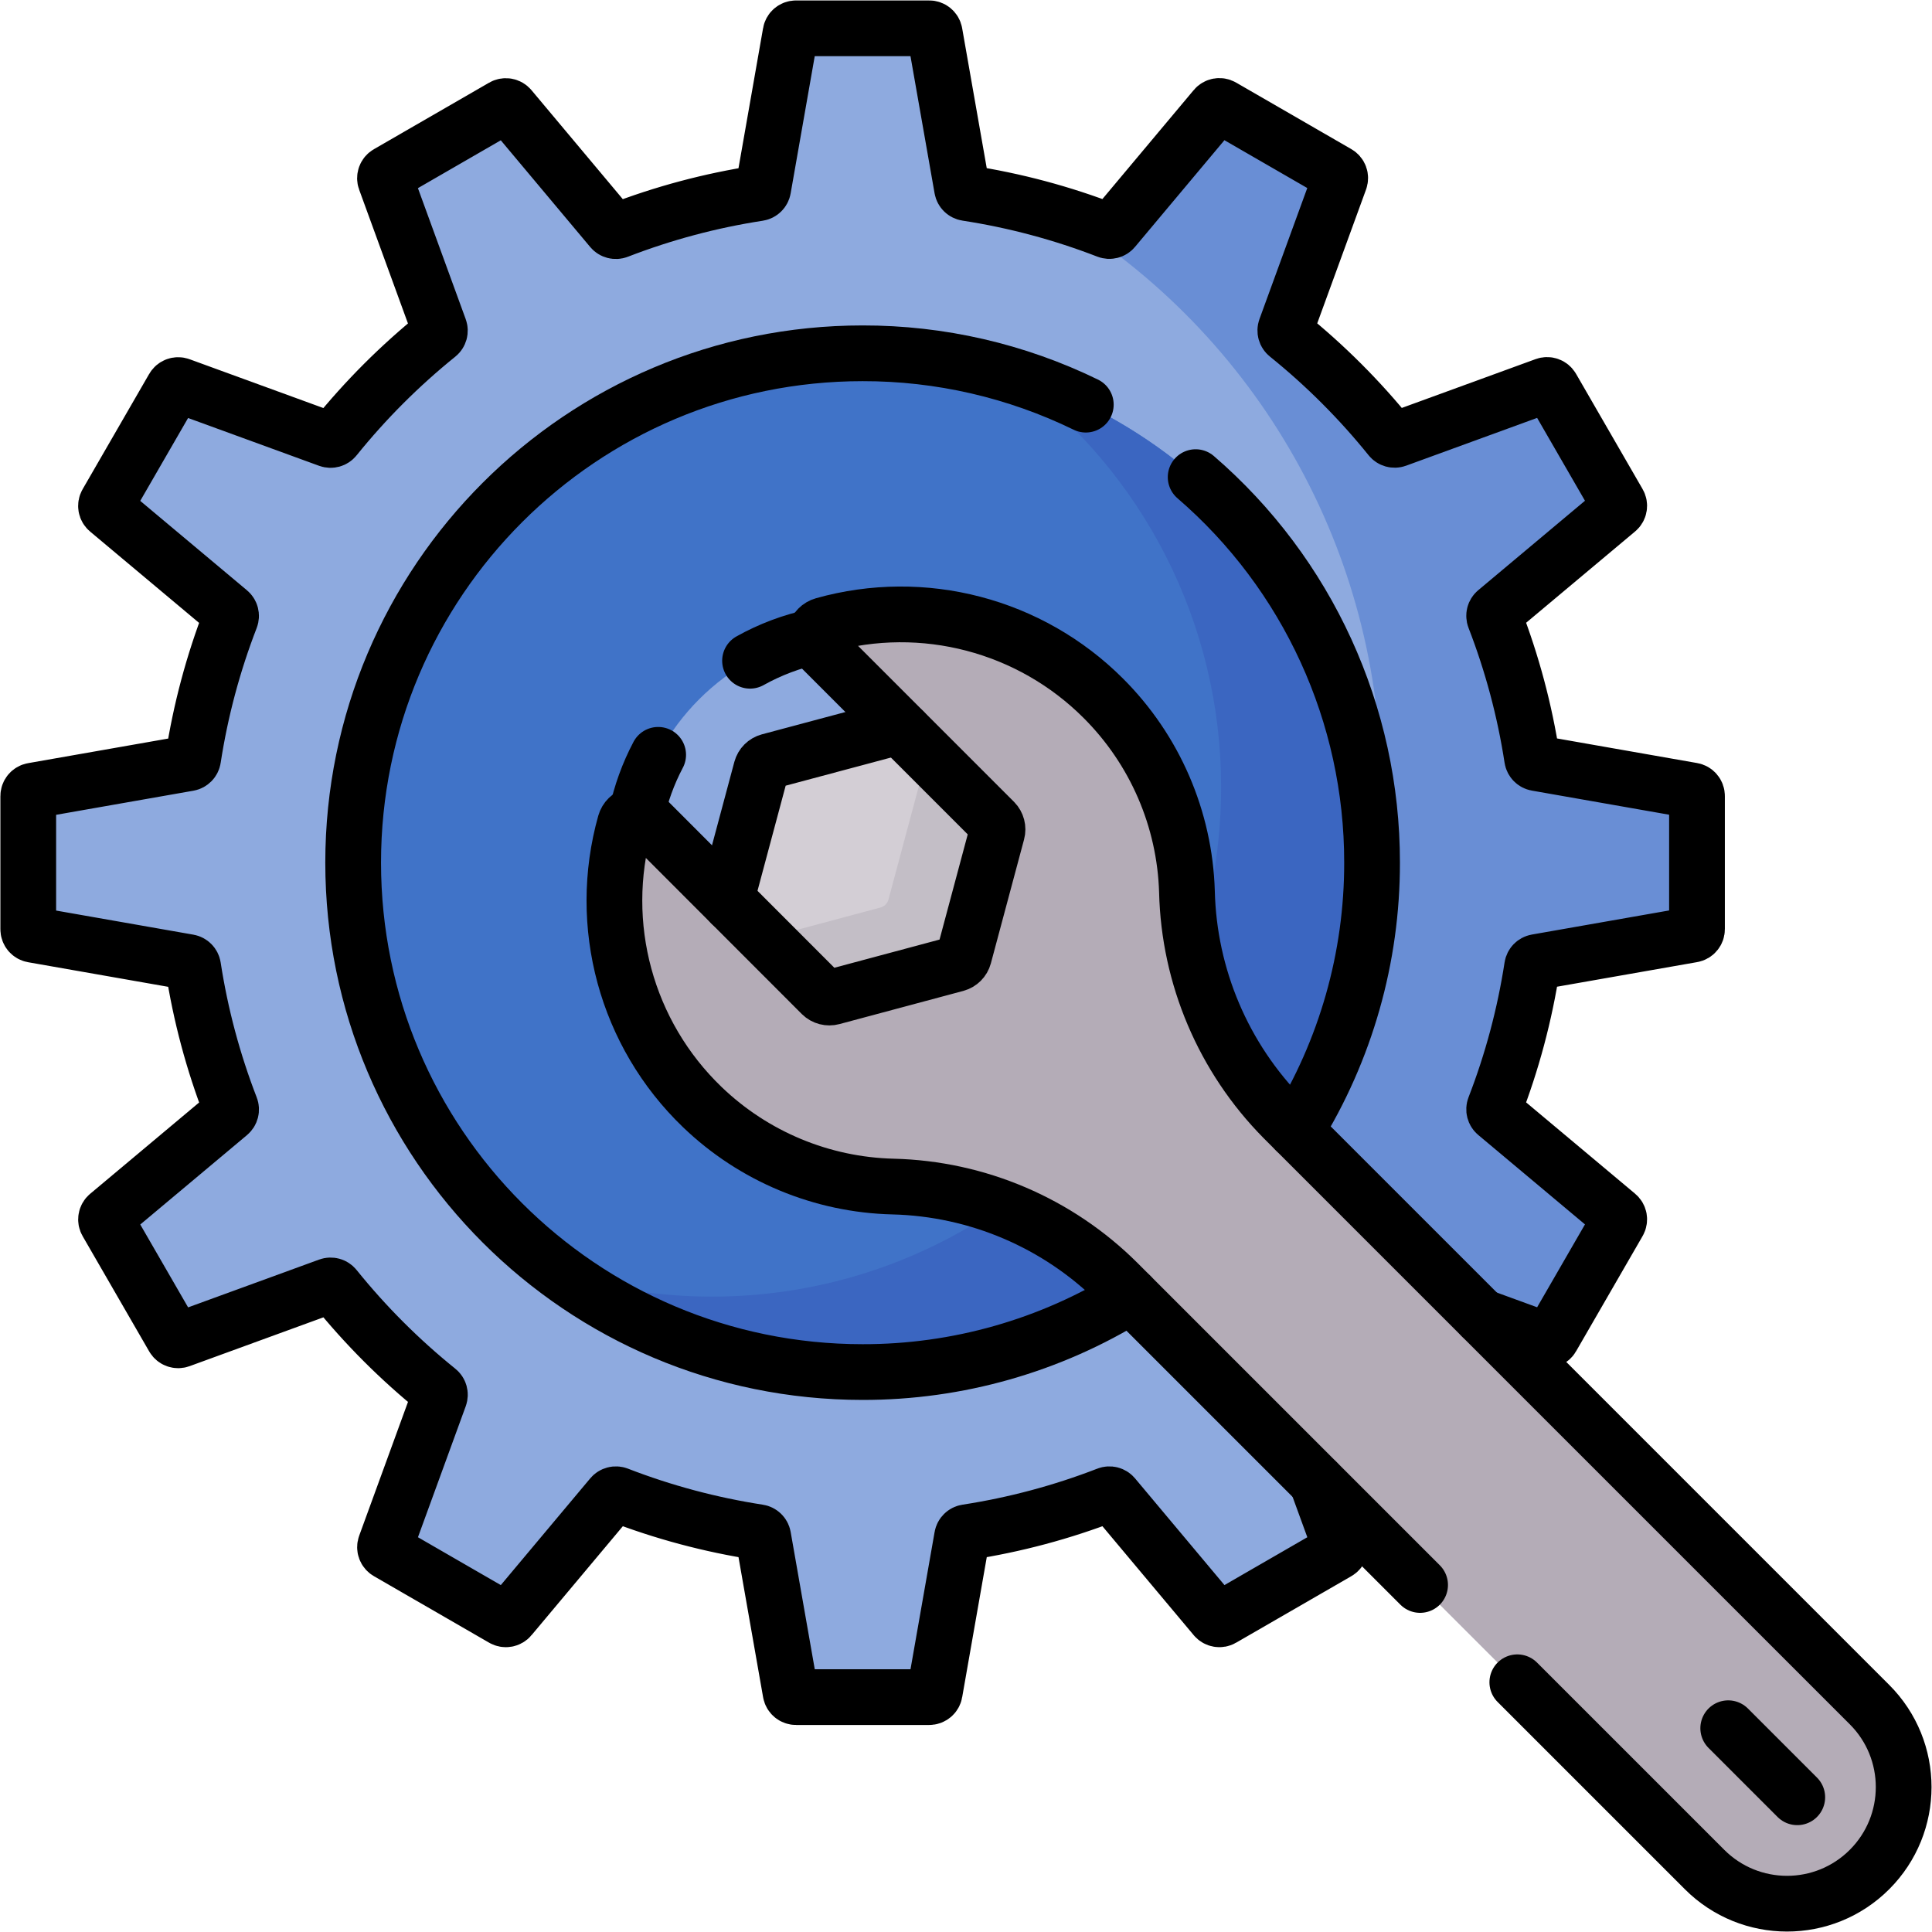
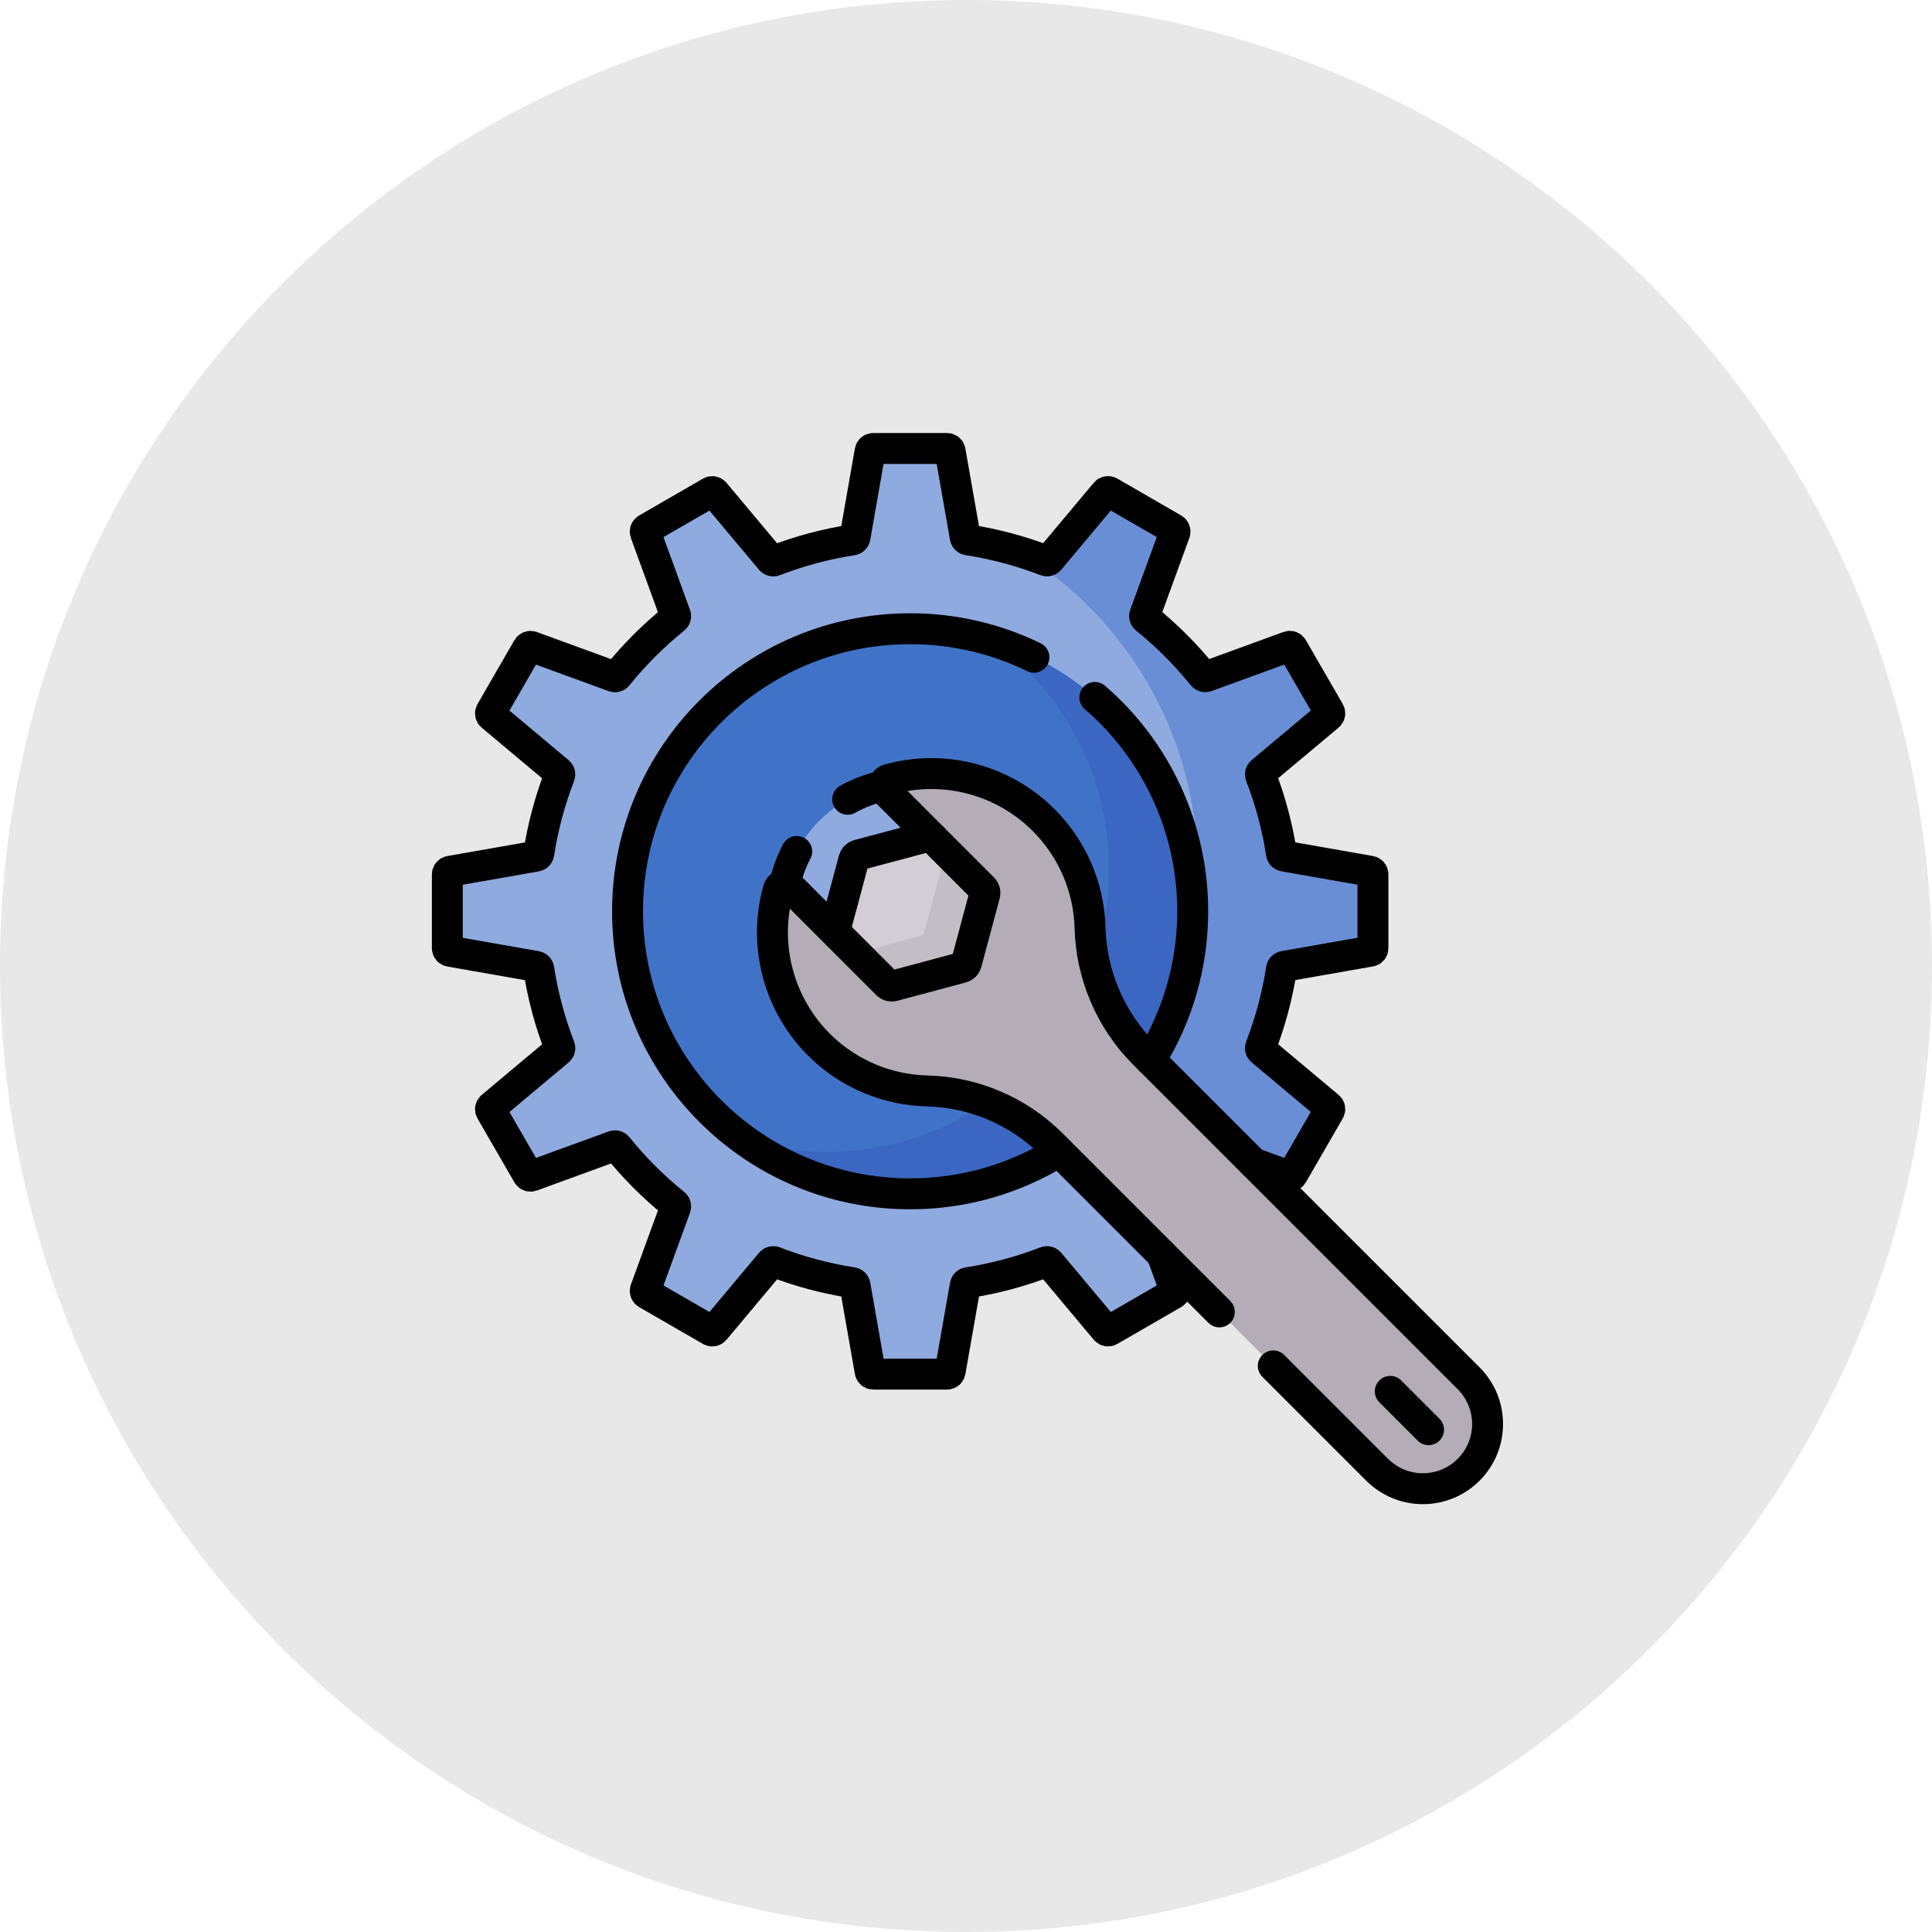
- <svg xmlns="http://www.w3.org/2000/svg" width="69.335" height="69.335" viewBox="0 0 69.335 69.335">
+ <svg xmlns="http://www.w3.org/2000/svg" width="125" height="125" viewBox="0 0 125 125">
  <defs>
    <clipPath id="clip-path">
      <path id="path4965" d="M0-682.665H69.335v69.335H0Z" transform="translate(0 682.665)" />
    </clipPath>
  </defs>
-   <g id="g4959" transform="translate(0 682.665)">
-     <g id="g4961" transform="translate(0 -682.665)">
-       <g id="g4963" clip-path="url(#clip-path)">
-         <g id="g4969" transform="translate(1.016 1.016)">
-           <path id="path4971" d="M-409.01-461.371l-7.138-7.138a11.837,11.837,0,0,0-8.064-3.449,10.237,10.237,0,0,1-6.848-2.853A10.272,10.272,0,0,1-433.829-485a.436.436,0,0,1,.727-.19l6.325,6.325a.4.4,0,0,0,.384.1l4.445-1.191a.4.4,0,0,0,.281-.281l1.191-4.445a.4.4,0,0,0-.1-.384l-6.325-6.325a.436.436,0,0,1,.193-.728,10.272,10.272,0,0,1,10.043,2.629,10.24,10.24,0,0,1,3,6.939,11.985,11.985,0,0,0,3.451,8.13l7.122,7.122,2.278.831a.2.2,0,0,0,.244-.089l2.387-4.134a.2.2,0,0,0-.045-.255l-4.344-3.64a.2.2,0,0,1-.058-.226,24.142,24.142,0,0,0,1.349-5.048.2.2,0,0,1,.163-.167l5.587-.981a.2.2,0,0,0,.167-.2v-4.774a.2.2,0,0,0-.167-.2l-5.587-.981a.2.2,0,0,1-.163-.167,24.14,24.14,0,0,0-1.349-5.048.2.2,0,0,1,.058-.226l4.344-3.64a.2.2,0,0,0,.045-.256l-2.387-4.134a.2.2,0,0,0-.244-.089l-5.332,1.945a.2.2,0,0,1-.225-.063,24.456,24.456,0,0,0-3.692-3.692.2.2,0,0,1-.063-.225l1.945-5.331a.2.2,0,0,0-.089-.244l-4.134-2.387a.2.2,0,0,0-.256.045l-3.64,4.344a.2.2,0,0,1-.226.058,24.144,24.144,0,0,0-5.048-1.348.2.2,0,0,1-.167-.163l-.981-5.587a.2.2,0,0,0-.2-.167h-4.774a.2.2,0,0,0-.2.167l-.981,5.587a.2.2,0,0,1-.167.163,24.141,24.141,0,0,0-5.048,1.348.2.2,0,0,1-.226-.058l-3.64-4.344a.2.2,0,0,0-.256-.045l-4.134,2.387a.2.2,0,0,0-.089.244l1.945,5.332a.2.2,0,0,1-.063.225,24.462,24.462,0,0,0-3.692,3.692.2.2,0,0,1-.225.063l-5.332-1.945a.2.2,0,0,0-.244.089l-2.387,4.134a.2.2,0,0,0,.045.256l4.344,3.64a.2.2,0,0,1,.058.226,24.141,24.141,0,0,0-1.348,5.048.2.2,0,0,1-.163.167l-5.587.981a.2.2,0,0,0-.167.2v4.774a.2.2,0,0,0,.167.2l5.587.981a.2.2,0,0,1,.163.167,24.132,24.132,0,0,0,1.349,5.048.2.2,0,0,1-.058.226l-4.344,3.64a.2.2,0,0,0-.045.255l2.387,4.135a.2.2,0,0,0,.244.089l5.332-1.945a.2.2,0,0,1,.225.063,24.453,24.453,0,0,0,3.692,3.692.2.2,0,0,1,.063.225l-1.945,5.332a.2.2,0,0,0,.089.244l4.134,2.387a.2.2,0,0,0,.256-.045l3.64-4.344a.2.2,0,0,1,.226-.058,24.138,24.138,0,0,0,5.048,1.349.2.2,0,0,1,.167.163l.981,5.587a.2.2,0,0,0,.2.167h4.774a.2.2,0,0,0,.2-.167l.981-5.587a.2.2,0,0,1,.167-.163,24.137,24.137,0,0,0,5.048-1.349.2.2,0,0,1,.226.058l3.64,4.344a.2.2,0,0,0,.256.045l4.134-2.387a.2.2,0,0,0,.089-.244Z" transform="translate(455.247 513.528)" fill="#8eaadf" />
-         </g>
-         <g id="g4973" transform="translate(37.931 3.807)">
-           <path id="path4975" d="M-201.689-217.3l-5.587-.981a.2.2,0,0,1-.163-.167,24.139,24.139,0,0,0-1.348-5.048.2.2,0,0,1,.058-.226l4.344-3.64a.2.2,0,0,0,.045-.255l-2.387-4.134a.2.2,0,0,0-.244-.089l-5.332,1.945a.2.2,0,0,1-.225-.063,24.453,24.453,0,0,0-3.692-3.692.2.2,0,0,1-.063-.225l1.945-5.332a.2.2,0,0,0-.089-.244l-4.134-2.387a.2.2,0,0,0-.256.045l-3.64,4.344a.2.2,0,0,1-.226.058q-.887-.344-1.808-.619a24.012,24.012,0,0,1,11.634,20.587,23.913,23.913,0,0,1-3.277,12.12l6.884,6.884,2.278.831a.2.2,0,0,0,.244-.089l2.387-4.134a.2.2,0,0,0-.045-.255l-4.344-3.64a.2.2,0,0,1-.058-.226,24.139,24.139,0,0,0,1.348-5.048.2.2,0,0,1,.163-.167l5.587-.981a.2.2,0,0,0,.167-.2V-217.1a.2.2,0,0,0-.167-.2" transform="translate(224.489 241.863)" fill="#698ed5" />
-         </g>
-         <g id="g4977" transform="translate(12.674 12.674)">
-           <path id="path4979" d="M-242.743-295.106a11.837,11.837,0,0,0-8.064-3.449,10.237,10.237,0,0,1-6.848-2.853,10.272,10.272,0,0,1-2.77-10.184.436.436,0,0,1,.727-.19l6.325,6.325a.4.4,0,0,0,.384.1l4.445-1.191a.4.4,0,0,0,.281-.281l1.191-4.445a.4.4,0,0,0-.1-.384l-6.325-6.325a.436.436,0,0,1,.193-.728,10.272,10.272,0,0,1,10.043,2.629,10.24,10.24,0,0,1,3,6.939,11.985,11.985,0,0,0,3.451,8.13l.453.453a18.2,18.2,0,0,0,2.738-9.626A18.283,18.283,0,0,0-251.9-328.467a18.283,18.283,0,0,0-18.283,18.283A18.283,18.283,0,0,0-251.9-291.9a18.2,18.2,0,0,0,9.626-2.738Z" transform="translate(270.185 328.467)" fill="#4073c8" />
-         </g>
-         <g id="g4981" transform="translate(20.192 43.325)">
-           <path id="path4983" d="M-138.831,0a18.2,18.2,0,0,1-10.346,3.207,18.268,18.268,0,0,1-5.349-.8,18.2,18.2,0,0,0,10.765,3.5,18.2,18.2,0,0,0,9.626-2.738l-.468-.468A11.759,11.759,0,0,0-138.831,0" transform="translate(154.525)" fill="#3b66c1" />
-         </g>
-         <g id="g4985" transform="translate(36.304 13.468)">
-           <path id="path4987" d="M0,0A18.258,18.258,0,0,1,7.519,14.781a18.26,18.26,0,0,1-.972,5.9,11.817,11.817,0,0,0,3.2,5.985l.453.453a18.2,18.2,0,0,0,2.738-9.626A18.291,18.291,0,0,0,0,0" fill="#3b66c1" />
-         </g>
-         <g id="g4989" transform="translate(22.844 22.844)">
-           <path id="path4991" d="M-2.8-57.629,3.522-51.3a.4.4,0,0,0,.384.1L8.35-52.393a.4.4,0,0,0,.281-.281l1.191-4.445a.4.4,0,0,0-.1-.384L3.395-63.827a.428.428,0,0,1-.127-.317A8.3,8.3,0,0,0-3.12-57.756a.429.429,0,0,1,.317.127" transform="translate(3.12 64.144)" fill="#8eaadf" />
-         </g>
-         <g id="g4993" transform="translate(26.115 26.115)">
-           <path id="path4995" d="M-84.639-29.814l-3.254-3.254a.4.4,0,0,0-.384-.1l-4.445,1.191A.4.4,0,0,0-93-31.7l-1.191,4.445a.4.4,0,0,0,.1.384l3.254,3.254a.4.4,0,0,0,.384.1l4.445-1.191a.4.4,0,0,0,.281-.281l1.191-4.445a.4.4,0,0,0-.1-.384" transform="translate(94.207 33.184)" fill="#d3ced5" />
-         </g>
-         <g id="g4997" transform="translate(27.473 26.115)">
-           <path id="path4999" d="M-72.624-29.814l-3.254-3.254a.4.4,0,0,0-.384-.1l-.312.084,1.242,1.242a.4.4,0,0,1,.1.384l-1.191,4.445a.4.4,0,0,1-.281.281l-4.132,1.107,2.012,2.012a.4.4,0,0,0,.384.1l4.445-1.191a.4.4,0,0,0,.281-.281l1.191-4.445a.4.4,0,0,0-.1-.384" transform="translate(80.834 33.184)" fill="#c3bec6" />
-         </g>
-         <g id="g5001" transform="translate(22.052 22.052)">
-           <path id="path5003" d="M-155.172-26.623a10.272,10.272,0,0,0-10.043-2.629.436.436,0,0,0-.193.728l6.325,6.325a.4.4,0,0,1,.1.384l-1.191,4.445a.4.4,0,0,1-.281.281L-164.9-15.9a.4.4,0,0,1-.384-.1l-6.325-6.325a.436.436,0,0,0-.727.19,10.272,10.272,0,0,0,2.77,10.184A10.237,10.237,0,0,0-162.715-9.1a11.837,11.837,0,0,1,8.064,3.449l21.059,21.059a4.185,4.185,0,0,0,5.919,0,4.185,4.185,0,0,0,0-5.919l-21.044-21.044a11.983,11.983,0,0,1-3.451-8.13,10.24,10.24,0,0,0-3-6.939" transform="translate(172.714 29.633)" fill="#b4acb7" />
-         </g>
-         <g id="g5005" transform="translate(26.115 26.115)">
-           <path id="path5007" d="M-55.855-1.03a.4.4,0,0,0-.384-.1L-60.684.058a.4.4,0,0,0-.281.281l-1.191,4.445a.4.4,0,0,0,.1.384" transform="translate(62.17 1.147)" fill="none" stroke="#000" stroke-linecap="round" stroke-linejoin="round" stroke-miterlimit="10" stroke-width="2" />
-         </g>
-         <g id="g5009" transform="translate(22.052 22.052)">
-           <path id="path5011" d="M-286.621-338.983l6.72,6.72a4.185,4.185,0,0,0,5.919,0,4.185,4.185,0,0,0,0-5.919l-21.044-21.044a11.984,11.984,0,0,1-3.451-8.13,10.24,10.24,0,0,0-3-6.939,10.272,10.272,0,0,0-10.043-2.629.436.436,0,0,0-.193.728l6.324,6.325a.4.4,0,0,1,.1.384l-1.191,4.445a.4.4,0,0,1-.281.281l-4.445,1.191a.4.4,0,0,1-.384-.1L-317.914-370a.436.436,0,0,0-.727.19,10.272,10.272,0,0,0,2.77,10.184,10.237,10.237,0,0,0,6.848,2.853,11.837,11.837,0,0,1,8.064,3.449l10.849,10.849" transform="translate(319.022 377.304)" fill="none" stroke="#000" stroke-linecap="round" stroke-linejoin="round" stroke-miterlimit="10" stroke-width="2" />
-         </g>
-         <g id="g5013" transform="translate(12.674 12.674)">
-           <path id="path5015" d="M-232.584-16.3a18.211,18.211,0,0,0-8.01-1.843A18.283,18.283,0,0,0-258.877.135a18.283,18.283,0,0,0,18.283,18.283,18.2,18.2,0,0,0,9.626-2.738" transform="translate(258.877 18.148)" fill="none" stroke="#000" stroke-linecap="round" stroke-linejoin="round" stroke-miterlimit="10" stroke-width="2" />
-         </g>
-         <g id="g5017" transform="translate(42.909 17.121)">
-           <path id="path5019" d="M-31.784-207.54a18.2,18.2,0,0,0,2.738-9.626A18.241,18.241,0,0,0-35.377-231" transform="translate(35.377 231.002)" fill="none" stroke="#000" stroke-linecap="round" stroke-linejoin="round" stroke-miterlimit="10" stroke-width="2" />
-         </g>
-         <g id="g5021" transform="translate(1.016 1.016)">
-           <path id="path5023" d="M-461.371-409.01l2.278.831a.2.2,0,0,0,.244-.089l2.387-4.134a.2.2,0,0,0-.045-.256l-4.344-3.64a.2.2,0,0,1-.058-.226,24.142,24.142,0,0,0,1.349-5.048.2.2,0,0,1,.163-.167l5.587-.981a.2.2,0,0,0,.167-.2v-4.774a.2.2,0,0,0-.167-.2l-5.587-.981a.2.2,0,0,1-.163-.167,24.14,24.14,0,0,0-1.349-5.048.2.2,0,0,1,.058-.226l4.344-3.64a.2.2,0,0,0,.045-.256l-2.387-4.134a.2.2,0,0,0-.244-.089l-5.332,1.945a.2.2,0,0,1-.225-.063,24.456,24.456,0,0,0-3.692-3.692.2.2,0,0,1-.063-.225l1.945-5.332a.2.2,0,0,0-.089-.244l-4.134-2.387a.2.2,0,0,0-.255.045l-3.64,4.344a.2.2,0,0,1-.226.058,24.144,24.144,0,0,0-5.048-1.348.2.2,0,0,1-.167-.163L-481-455.08a.2.2,0,0,0-.2-.167h-4.774a.2.2,0,0,0-.2.167l-.981,5.587a.2.2,0,0,1-.167.163,24.141,24.141,0,0,0-5.048,1.348.2.2,0,0,1-.226-.058l-3.64-4.344a.2.2,0,0,0-.256-.045l-4.134,2.387a.2.2,0,0,0-.089.244l1.945,5.332a.2.2,0,0,1-.063.225,24.46,24.46,0,0,0-3.692,3.692.2.2,0,0,1-.225.063l-5.331-1.945a.2.2,0,0,0-.244.089l-2.387,4.134a.2.2,0,0,0,.045.256l4.344,3.64a.2.2,0,0,1,.058.226,24.141,24.141,0,0,0-1.348,5.048.2.2,0,0,1-.163.167l-5.587.981a.2.2,0,0,0-.167.2v4.774a.2.2,0,0,0,.167.2l5.587.981a.2.2,0,0,1,.163.167,24.132,24.132,0,0,0,1.349,5.048.2.2,0,0,1-.058.226l-4.344,3.64a.2.2,0,0,0-.045.256l2.387,4.134a.2.2,0,0,0,.244.089l5.331-1.945a.2.2,0,0,1,.225.063,24.453,24.453,0,0,0,3.692,3.692.2.2,0,0,1,.063.225l-1.945,5.332a.2.2,0,0,0,.089.244l4.134,2.387a.2.2,0,0,0,.256-.045l3.64-4.344a.2.2,0,0,1,.226-.058,24.138,24.138,0,0,0,5.048,1.349.2.2,0,0,1,.167.163l.981,5.587a.2.2,0,0,0,.2.167h4.774a.2.2,0,0,0,.2-.167l.981-5.587a.2.2,0,0,1,.167-.163,24.138,24.138,0,0,0,5.048-1.349.2.2,0,0,1,.226.058l3.64,4.344a.2.2,0,0,0,.255.045l4.135-2.387a.2.2,0,0,0,.089-.244l-.831-2.278" transform="translate(513.528 455.247)" fill="none" stroke="#000" stroke-linecap="round" stroke-linejoin="round" stroke-miterlimit="10" stroke-width="2" />
-         </g>
-         <g id="g5025" transform="translate(62.022 62.022)">
-           <path id="path5027" d="M0,0,2.478,2.478" fill="none" stroke="#000" stroke-linecap="round" stroke-linejoin="round" stroke-miterlimit="10" stroke-width="2" />
-         </g>
-         <g id="g5029" transform="translate(22.844 27.089)">
-           <path id="path5031" d="M-6.86,0a8.238,8.238,0,0,0-.776,2.142" transform="translate(7.636)" fill="none" stroke="#000" stroke-linecap="round" stroke-linejoin="round" stroke-miterlimit="10" stroke-width="2" />
-         </g>
-         <g id="g5033" transform="translate(26.917 22.844)">
-           <path id="path5035" d="M-20.471,0a8.242,8.242,0,0,0-2.314.869" transform="translate(22.785)" fill="none" stroke="#000" stroke-linecap="round" stroke-linejoin="round" stroke-miterlimit="10" stroke-width="2" />
+   <g id="Group_1118042" data-name="Group 1118042" transform="translate(-685.737 -4621.57)">
+     <circle id="Ellipse_11953" data-name="Ellipse 11953" cx="62.5" cy="62.5" r="62.5" transform="translate(685.737 4621.57)" fill="#e8e8e8" />
+     <g id="Group_1118040" data-name="Group 1118040">
+       <g id="g4959" transform="translate(713.665 5332.235)">
+         <g id="g4961" transform="translate(0 -682.665)">
+           <g id="g4963" clip-path="url(#clip-path)">
+             <g id="g4969" transform="translate(1.016 1.016)">
+               <path id="path4971" d="M-409.01-461.371l-7.138-7.138a11.837,11.837,0,0,0-8.064-3.449,10.237,10.237,0,0,1-6.848-2.853A10.272,10.272,0,0,1-433.829-485a.436.436,0,0,1,.727-.19l6.325,6.325a.4.4,0,0,0,.384.1l4.445-1.191a.4.4,0,0,0,.281-.281l1.191-4.445a.4.4,0,0,0-.1-.384l-6.325-6.325a.436.436,0,0,1,.193-.728,10.272,10.272,0,0,1,10.043,2.629,10.24,10.24,0,0,1,3,6.939,11.985,11.985,0,0,0,3.451,8.13l7.122,7.122,2.278.831a.2.2,0,0,0,.244-.089l2.387-4.134a.2.2,0,0,0-.045-.255l-4.344-3.64a.2.2,0,0,1-.058-.226,24.142,24.142,0,0,0,1.349-5.048.2.2,0,0,1,.163-.167l5.587-.981a.2.2,0,0,0,.167-.2v-4.774a.2.2,0,0,0-.167-.2l-5.587-.981a.2.2,0,0,1-.163-.167,24.14,24.14,0,0,0-1.349-5.048.2.2,0,0,1,.058-.226l4.344-3.64a.2.2,0,0,0,.045-.256l-2.387-4.134a.2.2,0,0,0-.244-.089l-5.332,1.945a.2.2,0,0,1-.225-.063,24.456,24.456,0,0,0-3.692-3.692.2.2,0,0,1-.063-.225l1.945-5.331a.2.2,0,0,0-.089-.244l-4.134-2.387a.2.2,0,0,0-.256.045l-3.64,4.344a.2.2,0,0,1-.226.058,24.144,24.144,0,0,0-5.048-1.348.2.2,0,0,1-.167-.163l-.981-5.587a.2.2,0,0,0-.2-.167h-4.774a.2.2,0,0,0-.2.167l-.981,5.587a.2.2,0,0,1-.167.163,24.141,24.141,0,0,0-5.048,1.348.2.2,0,0,1-.226-.058l-3.64-4.344a.2.2,0,0,0-.256-.045l-4.134,2.387a.2.2,0,0,0-.089.244l1.945,5.332a.2.2,0,0,1-.063.225,24.462,24.462,0,0,0-3.692,3.692.2.2,0,0,1-.225.063l-5.332-1.945a.2.2,0,0,0-.244.089l-2.387,4.134a.2.2,0,0,0,.045.256l4.344,3.64a.2.2,0,0,1,.058.226,24.141,24.141,0,0,0-1.348,5.048.2.2,0,0,1-.163.167l-5.587.981a.2.2,0,0,0-.167.2v4.774a.2.2,0,0,0,.167.2l5.587.981a.2.2,0,0,1,.163.167,24.132,24.132,0,0,0,1.349,5.048.2.2,0,0,1-.058.226l-4.344,3.64a.2.2,0,0,0-.045.255l2.387,4.135a.2.2,0,0,0,.244.089l5.332-1.945a.2.2,0,0,1,.225.063,24.453,24.453,0,0,0,3.692,3.692.2.2,0,0,1,.063.225l-1.945,5.332a.2.2,0,0,0,.089.244l4.134,2.387a.2.2,0,0,0,.256-.045l3.64-4.344a.2.2,0,0,1,.226-.058,24.138,24.138,0,0,0,5.048,1.349.2.2,0,0,1,.167.163l.981,5.587a.2.2,0,0,0,.2.167h4.774a.2.2,0,0,0,.2-.167l.981-5.587a.2.2,0,0,1,.167-.163,24.137,24.137,0,0,0,5.048-1.349.2.2,0,0,1,.226.058l3.64,4.344a.2.2,0,0,0,.256.045l4.134-2.387a.2.2,0,0,0,.089-.244Z" transform="translate(455.247 513.528)" fill="#8eaadf" />
+             </g>
+             <g id="g4973" transform="translate(37.931 3.807)">
+               <path id="path4975" d="M-201.689-217.3l-5.587-.981a.2.2,0,0,1-.163-.167,24.139,24.139,0,0,0-1.348-5.048.2.2,0,0,1,.058-.226l4.344-3.64a.2.2,0,0,0,.045-.255l-2.387-4.134a.2.2,0,0,0-.244-.089l-5.332,1.945a.2.2,0,0,1-.225-.063,24.453,24.453,0,0,0-3.692-3.692.2.2,0,0,1-.063-.225l1.945-5.332a.2.2,0,0,0-.089-.244l-4.134-2.387a.2.2,0,0,0-.256.045l-3.64,4.344a.2.2,0,0,1-.226.058q-.887-.344-1.808-.619a24.012,24.012,0,0,1,11.634,20.587,23.913,23.913,0,0,1-3.277,12.12l6.884,6.884,2.278.831a.2.2,0,0,0,.244-.089l2.387-4.134a.2.2,0,0,0-.045-.255l-4.344-3.64a.2.2,0,0,1-.058-.226,24.139,24.139,0,0,0,1.348-5.048.2.2,0,0,1,.163-.167l5.587-.981a.2.2,0,0,0,.167-.2V-217.1a.2.2,0,0,0-.167-.2" transform="translate(224.489 241.863)" fill="#698ed5" />
+             </g>
+             <g id="g4977" transform="translate(12.674 12.674)">
+               <path id="path4979" d="M-242.743-295.106a11.837,11.837,0,0,0-8.064-3.449,10.237,10.237,0,0,1-6.848-2.853,10.272,10.272,0,0,1-2.77-10.184.436.436,0,0,1,.727-.19l6.325,6.325a.4.4,0,0,0,.384.1l4.445-1.191a.4.4,0,0,0,.281-.281l1.191-4.445a.4.4,0,0,0-.1-.384l-6.325-6.325a.436.436,0,0,1,.193-.728,10.272,10.272,0,0,1,10.043,2.629,10.24,10.24,0,0,1,3,6.939,11.985,11.985,0,0,0,3.451,8.13l.453.453a18.2,18.2,0,0,0,2.738-9.626A18.283,18.283,0,0,0-251.9-328.467a18.283,18.283,0,0,0-18.283,18.283A18.283,18.283,0,0,0-251.9-291.9a18.2,18.2,0,0,0,9.626-2.738Z" transform="translate(270.185 328.467)" fill="#4073c8" />
+             </g>
+             <g id="g4981" transform="translate(20.192 43.325)">
+               <path id="path4983" d="M-138.831,0a18.2,18.2,0,0,1-10.346,3.207,18.268,18.268,0,0,1-5.349-.8,18.2,18.2,0,0,0,10.765,3.5,18.2,18.2,0,0,0,9.626-2.738l-.468-.468A11.759,11.759,0,0,0-138.831,0" transform="translate(154.525)" fill="#3b66c1" />
+             </g>
+             <g id="g4985" transform="translate(36.304 13.468)">
+               <path id="path4987" d="M0,0A18.258,18.258,0,0,1,7.519,14.781a18.26,18.26,0,0,1-.972,5.9,11.817,11.817,0,0,0,3.2,5.985l.453.453a18.2,18.2,0,0,0,2.738-9.626A18.291,18.291,0,0,0,0,0" fill="#3b66c1" />
+             </g>
+             <g id="g4989" transform="translate(22.844 22.844)">
+               <path id="path4991" d="M-2.8-57.629,3.522-51.3a.4.4,0,0,0,.384.1L8.35-52.393a.4.4,0,0,0,.281-.281l1.191-4.445a.4.4,0,0,0-.1-.384L3.395-63.827a.428.428,0,0,1-.127-.317A8.3,8.3,0,0,0-3.12-57.756a.429.429,0,0,1,.317.127" transform="translate(3.12 64.144)" fill="#8eaadf" />
+             </g>
+             <g id="g4993" transform="translate(26.115 26.115)">
+               <path id="path4995" d="M-84.639-29.814l-3.254-3.254a.4.4,0,0,0-.384-.1l-4.445,1.191A.4.4,0,0,0-93-31.7l-1.191,4.445a.4.4,0,0,0,.1.384l3.254,3.254a.4.4,0,0,0,.384.1l4.445-1.191a.4.4,0,0,0,.281-.281l1.191-4.445a.4.4,0,0,0-.1-.384" transform="translate(94.207 33.184)" fill="#d3ced5" />
+             </g>
+             <g id="g4997" transform="translate(27.473 26.115)">
+               <path id="path4999" d="M-72.624-29.814l-3.254-3.254a.4.4,0,0,0-.384-.1l-.312.084,1.242,1.242a.4.4,0,0,1,.1.384l-1.191,4.445a.4.4,0,0,1-.281.281l-4.132,1.107,2.012,2.012a.4.4,0,0,0,.384.1l4.445-1.191a.4.4,0,0,0,.281-.281l1.191-4.445a.4.4,0,0,0-.1-.384" transform="translate(80.834 33.184)" fill="#c3bec6" />
+             </g>
+             <g id="g5001" transform="translate(22.052 22.052)">
+               <path id="path5003" d="M-155.172-26.623a10.272,10.272,0,0,0-10.043-2.629.436.436,0,0,0-.193.728l6.325,6.325a.4.4,0,0,1,.1.384l-1.191,4.445a.4.4,0,0,1-.281.281L-164.9-15.9a.4.4,0,0,1-.384-.1l-6.325-6.325a.436.436,0,0,0-.727.19,10.272,10.272,0,0,0,2.77,10.184A10.237,10.237,0,0,0-162.715-9.1a11.837,11.837,0,0,1,8.064,3.449l21.059,21.059a4.185,4.185,0,0,0,5.919,0,4.185,4.185,0,0,0,0-5.919l-21.044-21.044a11.983,11.983,0,0,1-3.451-8.13,10.24,10.24,0,0,0-3-6.939" transform="translate(172.714 29.633)" fill="#b4acb7" />
+             </g>
+             <g id="g5005" transform="translate(26.115 26.115)">
+               <path id="path5007" d="M-55.855-1.03a.4.4,0,0,0-.384-.1L-60.684.058a.4.4,0,0,0-.281.281l-1.191,4.445a.4.4,0,0,0,.1.384" transform="translate(62.17 1.147)" fill="none" stroke="#000" stroke-linecap="round" stroke-linejoin="round" stroke-miterlimit="10" stroke-width="2" />
+             </g>
+             <g id="g5009" transform="translate(22.052 22.052)">
+               <path id="path5011" d="M-286.621-338.983l6.72,6.72a4.185,4.185,0,0,0,5.919,0,4.185,4.185,0,0,0,0-5.919l-21.044-21.044a11.984,11.984,0,0,1-3.451-8.13,10.24,10.24,0,0,0-3-6.939,10.272,10.272,0,0,0-10.043-2.629.436.436,0,0,0-.193.728l6.324,6.325a.4.4,0,0,1,.1.384l-1.191,4.445a.4.4,0,0,1-.281.281l-4.445,1.191a.4.4,0,0,1-.384-.1L-317.914-370a.436.436,0,0,0-.727.19,10.272,10.272,0,0,0,2.77,10.184,10.237,10.237,0,0,0,6.848,2.853,11.837,11.837,0,0,1,8.064,3.449l10.849,10.849" transform="translate(319.022 377.304)" fill="none" stroke="#000" stroke-linecap="round" stroke-linejoin="round" stroke-miterlimit="10" stroke-width="2" />
+             </g>
+             <g id="g5013" transform="translate(12.674 12.674)">
+               <path id="path5015" d="M-232.584-16.3a18.211,18.211,0,0,0-8.01-1.843A18.283,18.283,0,0,0-258.877.135a18.283,18.283,0,0,0,18.283,18.283,18.2,18.2,0,0,0,9.626-2.738" transform="translate(258.877 18.148)" fill="none" stroke="#000" stroke-linecap="round" stroke-linejoin="round" stroke-miterlimit="10" stroke-width="2" />
+             </g>
+             <g id="g5017" transform="translate(42.909 17.121)">
+               <path id="path5019" d="M-31.784-207.54a18.2,18.2,0,0,0,2.738-9.626A18.241,18.241,0,0,0-35.377-231" transform="translate(35.377 231.002)" fill="none" stroke="#000" stroke-linecap="round" stroke-linejoin="round" stroke-miterlimit="10" stroke-width="2" />
+             </g>
+             <g id="g5021" transform="translate(1.016 1.016)">
+               <path id="path5023" d="M-461.371-409.01l2.278.831a.2.2,0,0,0,.244-.089l2.387-4.134a.2.2,0,0,0-.045-.256l-4.344-3.64a.2.2,0,0,1-.058-.226,24.142,24.142,0,0,0,1.349-5.048.2.2,0,0,1,.163-.167l5.587-.981a.2.2,0,0,0,.167-.2v-4.774a.2.2,0,0,0-.167-.2l-5.587-.981a.2.2,0,0,1-.163-.167,24.14,24.14,0,0,0-1.349-5.048.2.2,0,0,1,.058-.226l4.344-3.64a.2.2,0,0,0,.045-.256l-2.387-4.134a.2.2,0,0,0-.244-.089l-5.332,1.945a.2.2,0,0,1-.225-.063,24.456,24.456,0,0,0-3.692-3.692.2.2,0,0,1-.063-.225l1.945-5.332a.2.2,0,0,0-.089-.244l-4.134-2.387a.2.2,0,0,0-.255.045l-3.64,4.344a.2.2,0,0,1-.226.058,24.144,24.144,0,0,0-5.048-1.348.2.2,0,0,1-.167-.163L-481-455.08a.2.2,0,0,0-.2-.167h-4.774a.2.2,0,0,0-.2.167l-.981,5.587a.2.2,0,0,1-.167.163,24.141,24.141,0,0,0-5.048,1.348.2.2,0,0,1-.226-.058l-3.64-4.344a.2.2,0,0,0-.256-.045l-4.134,2.387a.2.2,0,0,0-.089.244l1.945,5.332a.2.2,0,0,1-.063.225,24.46,24.46,0,0,0-3.692,3.692.2.2,0,0,1-.225.063l-5.331-1.945a.2.2,0,0,0-.244.089l-2.387,4.134a.2.2,0,0,0,.045.256l4.344,3.64a.2.2,0,0,1,.058.226,24.141,24.141,0,0,0-1.348,5.048.2.2,0,0,1-.163.167l-5.587.981a.2.2,0,0,0-.167.2v4.774a.2.2,0,0,0,.167.2l5.587.981a.2.2,0,0,1,.163.167,24.132,24.132,0,0,0,1.349,5.048.2.2,0,0,1-.058.226l-4.344,3.64a.2.2,0,0,0-.045.256l2.387,4.134a.2.2,0,0,0,.244.089l5.331-1.945a.2.2,0,0,1,.225.063,24.453,24.453,0,0,0,3.692,3.692.2.2,0,0,1,.063.225l-1.945,5.332a.2.2,0,0,0,.089.244l4.134,2.387a.2.2,0,0,0,.256-.045l3.64-4.344a.2.2,0,0,1,.226-.058,24.138,24.138,0,0,0,5.048,1.349.2.2,0,0,1,.167.163l.981,5.587a.2.2,0,0,0,.2.167h4.774a.2.2,0,0,0,.2-.167l.981-5.587a.2.2,0,0,1,.167-.163,24.138,24.138,0,0,0,5.048-1.349.2.2,0,0,1,.226.058l3.64,4.344a.2.2,0,0,0,.255.045l4.135-2.387a.2.2,0,0,0,.089-.244l-.831-2.278" transform="translate(513.528 455.247)" fill="none" stroke="#000" stroke-linecap="round" stroke-linejoin="round" stroke-miterlimit="10" stroke-width="2" />
+             </g>
+             <g id="g5025" transform="translate(62.022 62.022)">
+               <path id="path5027" d="M0,0,2.478,2.478" fill="none" stroke="#000" stroke-linecap="round" stroke-linejoin="round" stroke-miterlimit="10" stroke-width="2" />
+             </g>
+             <g id="g5029" transform="translate(22.844 27.089)">
+               <path id="path5031" d="M-6.86,0a8.238,8.238,0,0,0-.776,2.142" transform="translate(7.636)" fill="none" stroke="#000" stroke-linecap="round" stroke-linejoin="round" stroke-miterlimit="10" stroke-width="2" />
+             </g>
+             <g id="g5033" transform="translate(26.917 22.844)">
+               <path id="path5035" d="M-20.471,0a8.242,8.242,0,0,0-2.314.869" transform="translate(22.785)" fill="none" stroke="#000" stroke-linecap="round" stroke-linejoin="round" stroke-miterlimit="10" stroke-width="2" />
+             </g>
+           </g>
        </g>
      </g>
    </g>
  </g>
</svg>
